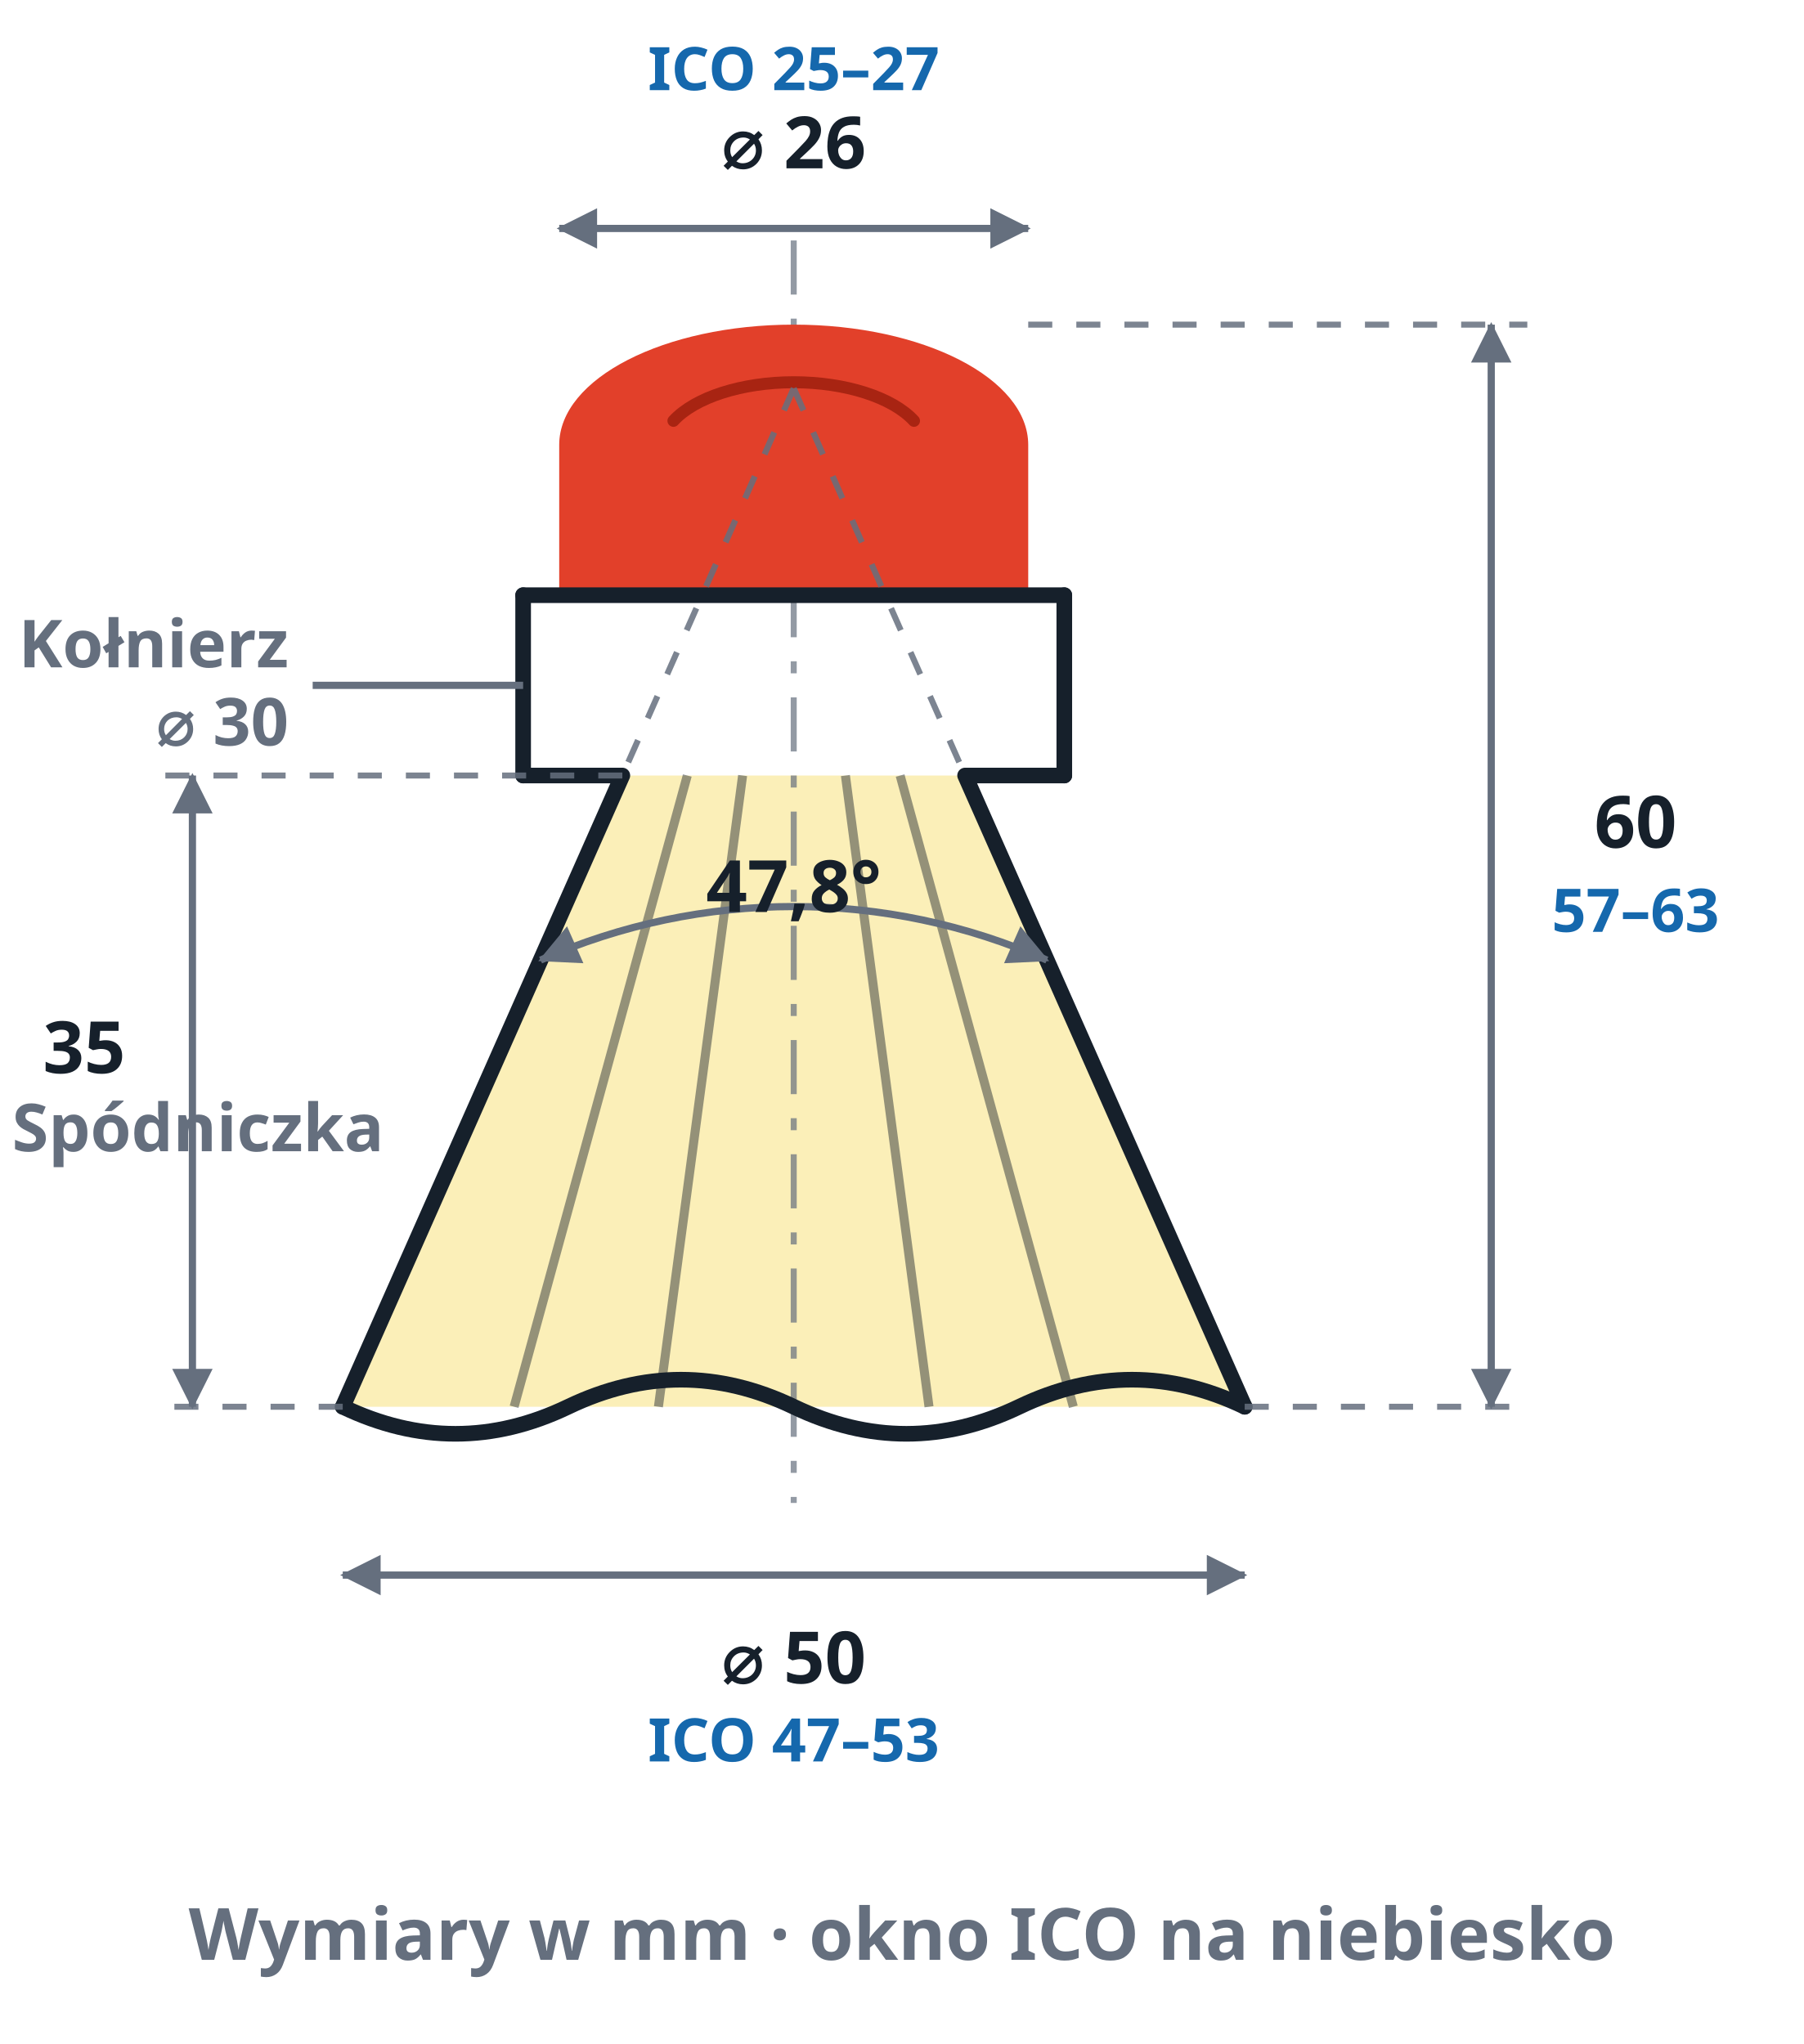
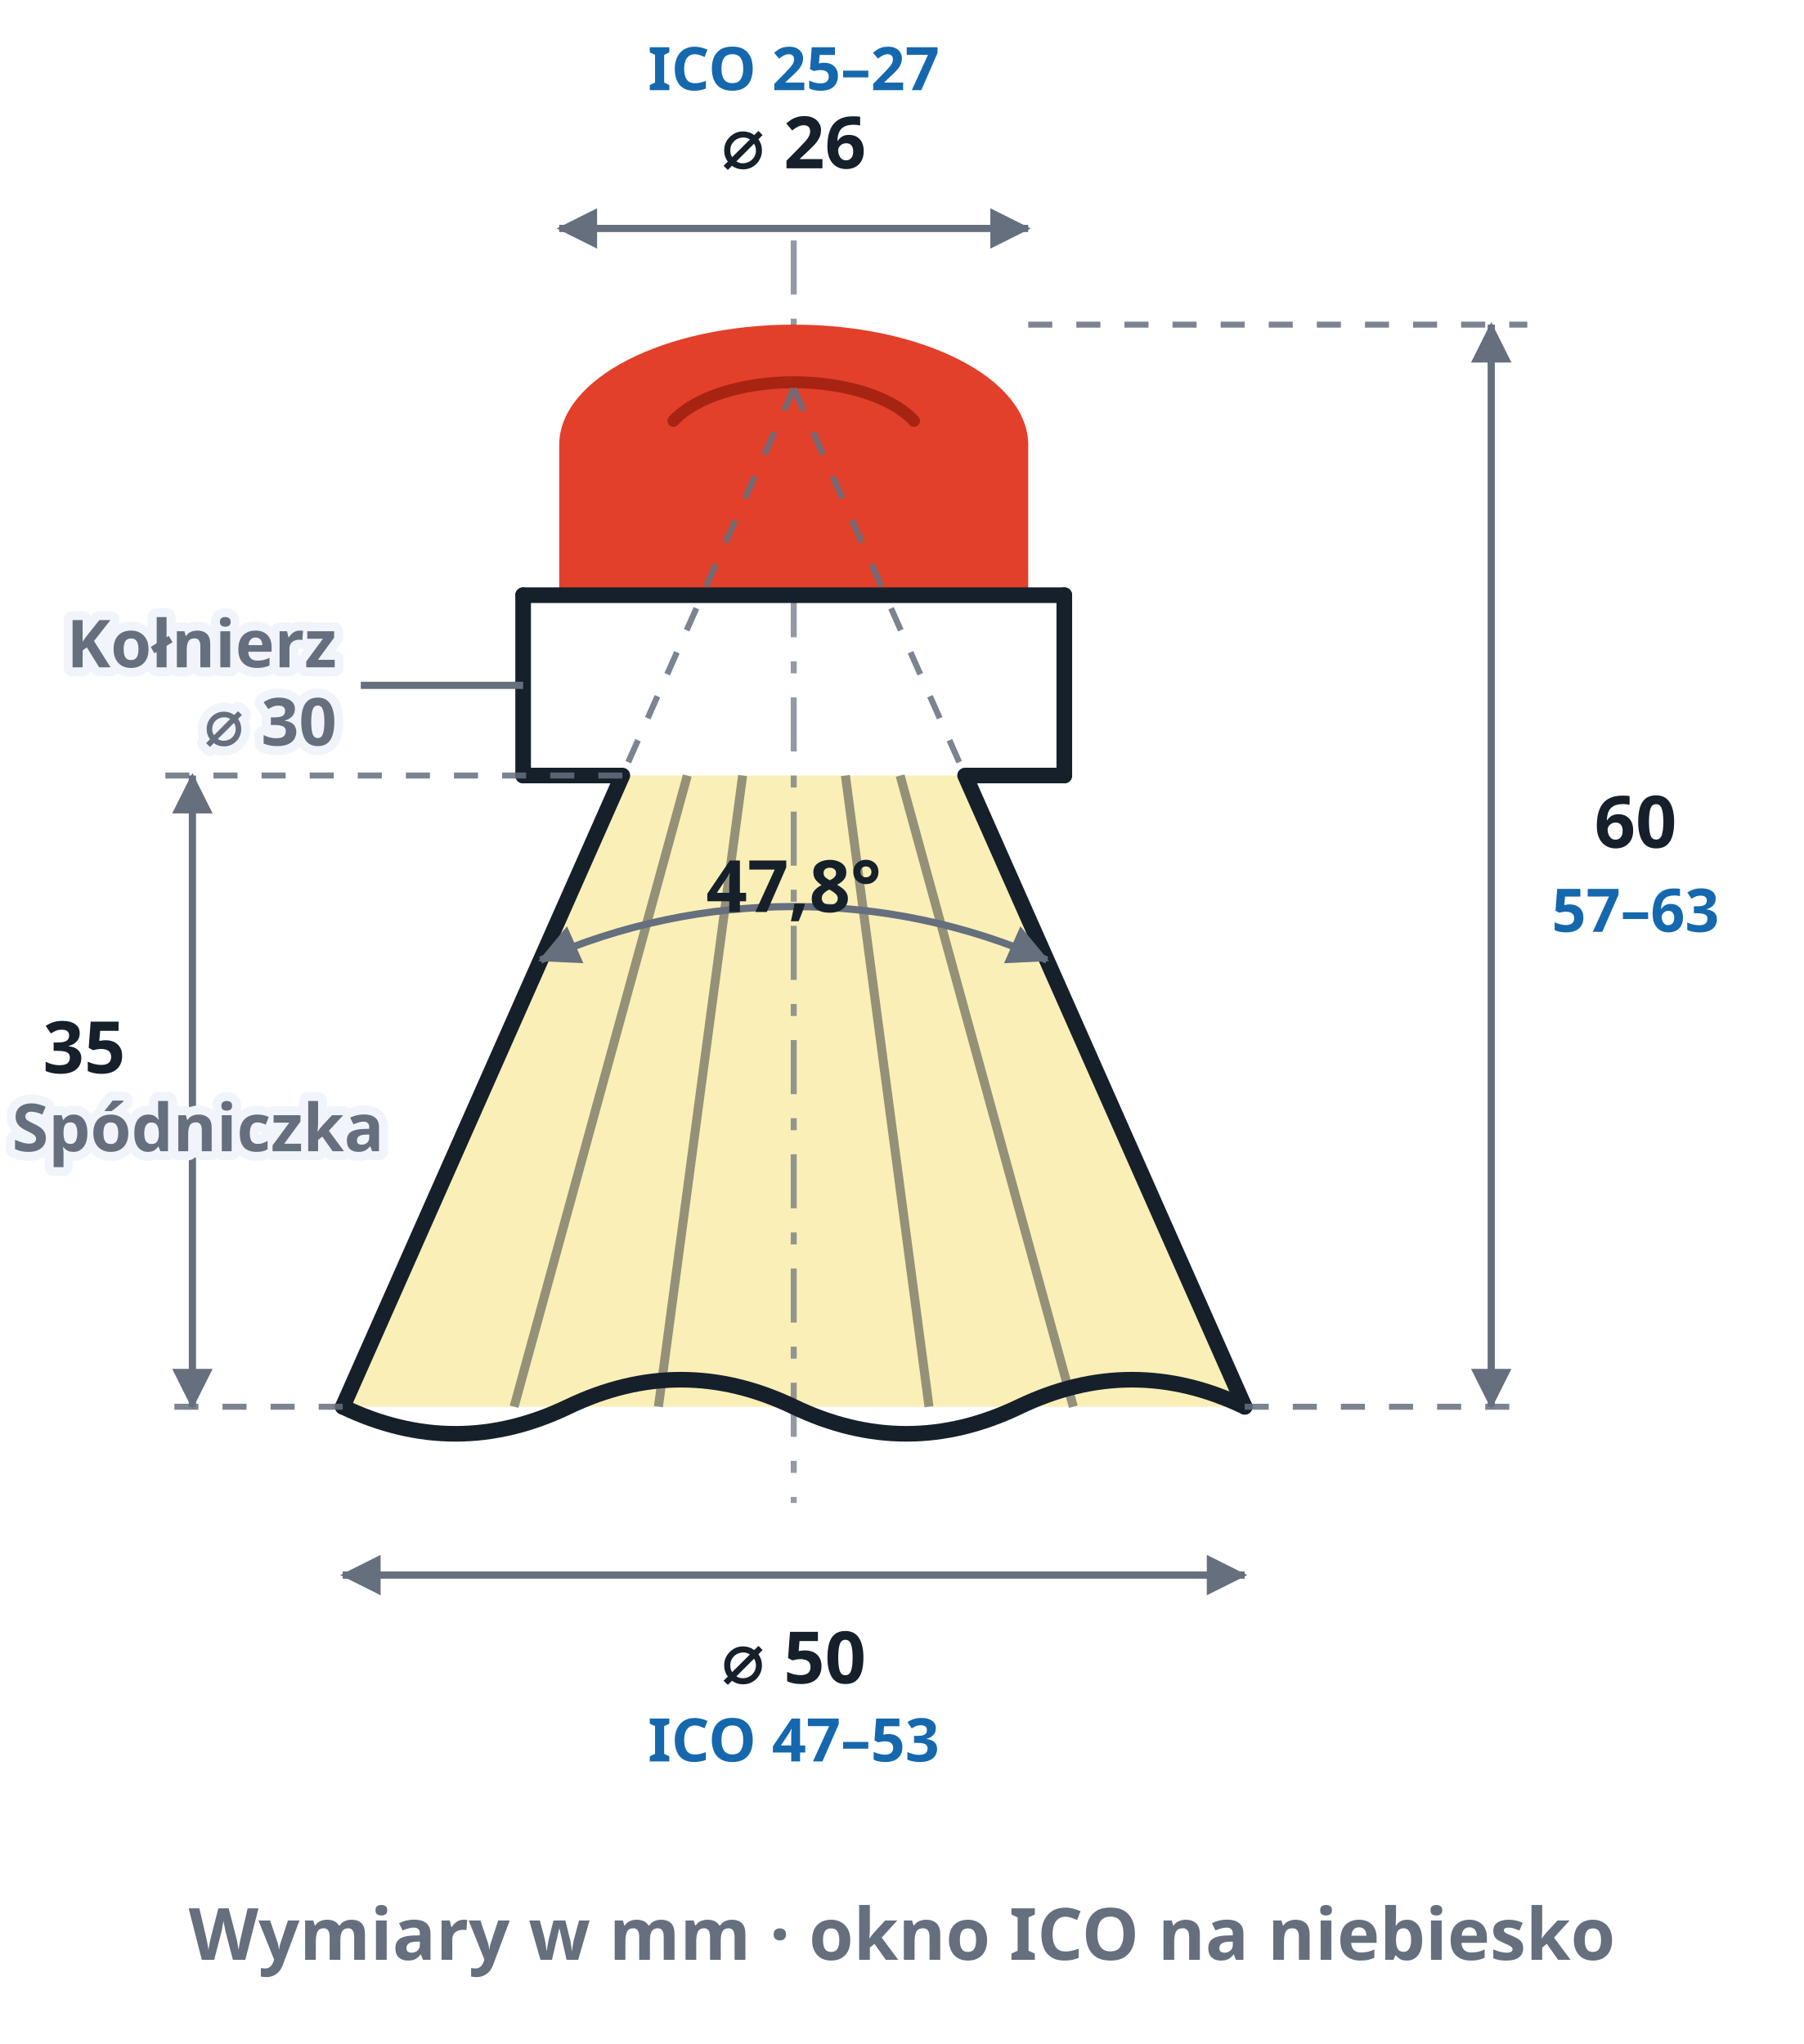
<svg xmlns="http://www.w3.org/2000/svg" viewBox="0 0 300 340" role="img" aria-label="Profil speedera z wymiarami w milimetrach: wysokość całkowita 60, główka 26, kołnierz 30 i otwór spódniczki 50 — każdy z dopuszczalnym oknem tolerancji ICO na niebiesko.">
  <style>
    .kontur{fill:none;stroke:var(--tinte,#16202b);stroke-width:2.6;stroke-linejoin:round;stroke-linecap:round}
    .schnitt{fill:var(--tinte,#16202b);opacity:.14}
    .kappe{fill:var(--speeder-kappe,#e2402a)}
    .kappenlinie{fill:none;stroke:var(--speeder-kappe-tief,#a82412);stroke-width:2;stroke-linecap:round}
    .stiel{fill:none;stroke:var(--tinte,#16202b);stroke-width:1.5;opacity:.45}
    .korbflaeche{fill:var(--speeder-korb,#f0c400);opacity:.28}
    .masz{fill:none;stroke:var(--tinte-3,#656f7e);stroke-width:1.2}
    .hilfslinie{fill:none;stroke:var(--tinte-3,#656f7e);stroke-width:1;stroke-dasharray:4 4;opacity:.85}
    .achse{fill:none;stroke:var(--tinte-3,#656f7e);stroke-width:1;stroke-dasharray:9 4 2 4;opacity:.7}
    .pfeil{fill:var(--tinte-3,#656f7e)}
    .maszzahl{fill:var(--tinte,#16202b);font:700 12px/1 system-ui,sans-serif;text-anchor:middle}
    .ico{fill:var(--primaer-tief,#1568ad);font:600 10px/1 system-ui,sans-serif;text-anchor:middle}
-     .teil{fill:var(--tinte-3,#656f7e);font:600 11px/1 system-ui,sans-serif}
-     .teilr{fill:var(--tinte-3,#656f7e);font:600 11px/1 system-ui,sans-serif;text-anchor:end}
+     .teil{fill:var(--tinte-3,#656f7e);font:600 11px/1 system-ui,sans-serif;paint-order:stroke;stroke:var(--flaeche-2,#f1f5fb);stroke-width:3;stroke-linejoin:round}
+     .teilr{fill:var(--tinte-3,#656f7e);font:600 11px/1 system-ui,sans-serif;text-anchor:end;paint-order:stroke;stroke:var(--flaeche-2,#f1f5fb);stroke-width:3;stroke-linejoin:round}
    .st{fill:var(--tinte-3,#656f7e);font:600 12px/1 system-ui,sans-serif;text-anchor:middle}
  </style>
  <defs>
    <marker id="mp" viewBox="0 0 10 10" markerWidth="7" markerHeight="7" refX="8.5" refY="5" orient="auto">
      <path d="M1,1 L9,5 L1,9 Z" class="pfeil" />
    </marker>
    <marker id="mp2" viewBox="0 0 10 10" markerWidth="7" markerHeight="7" refX="8.5" refY="5" orient="auto-start-reverse">
      <path d="M1,1 L9,5 L1,9 Z" class="pfeil" />
    </marker>
  </defs>
  <path class="korbflaeche" d="M103.5,129 L57,234 L207,234 L160.5,129 Z" />
  <path class="stiel" d="M114.3,129 L85.5,234" />
  <path class="stiel" d="M123.5,129 L109.5,234" />
  <path class="stiel" d="M140.6,129 L154.5,234" />
  <path class="stiel" d="M149.7,129 L178.5,234" />
  <path class="achse" d="M132,40 L132,250" />
  <path class="kappe" d="M93,99 L93,74 A39,20 0 0 1 171,74 L171,99 Z" />
  <path class="kappenlinie" d="M112,70 A22,11 0 0 1 152,70" />
  <path class="kontur" d="M87,99 L87,129 M177,99 L177,129" />
  <path class="kontur" d="M87,99 L177,99" />
  <path class="kontur" d="M87,129 L103.5,129 L57,234" />
  <path class="kontur" d="M177,129 L160.5,129 L207,234" />
  <path class="kontur" d="M57,234 q 18.75,9 37.5,0 q 18.75,-9 37.5,0 q 18.75,9 37.5,0 q 18.75,-9 37.5,0" />
  <path class="hilfslinie" d="M132,64.6 L103.5,129 M132,64.6 L160.5,129" />
  <path class="masz" d="M89.9,159.7 A104,104 0 0 1 174.1,159.7" marker-start="url(#mp2)" marker-end="url(#mp)" />
  <text class="maszzahl" x="132" y="151.7">47,8°</text>
  <path class="hilfslinie" d="M171,54 L254,54" />
  <path class="hilfslinie" d="M207,234 L254,234" />
  <path class="masz" d="M248,54 L248,234" marker-start="url(#mp2)" marker-end="url(#mp)" />
  <text class="maszzahl" x="272" y="141">60</text>
  <text class="ico" x="272" y="155">57–63</text>
  <path class="masz" d="M93,38 L171,38" marker-start="url(#mp2)" marker-end="url(#mp)" />
  <text class="maszzahl" x="132" y="28">⌀ 26</text>
  <text class="ico" x="132" y="15">ICO 25–27</text>
  <path class="masz" d="M57,262 L207,262" marker-start="url(#mp2)" marker-end="url(#mp)" />
  <text class="maszzahl" x="132" y="280">⌀ 50</text>
  <text class="ico" x="132" y="293">ICO 47–53</text>
-   <path class="masz" d="M87,114 L52,114" />
-   <text class="teilr" x="48" y="111">Kołnierz</text>
-   <text class="teilr" x="48" y="124">⌀ 30</text>
+   <path class="masz" d="M87,114 L60,114" />
+   <text class="teilr" x="56" y="111">Kołnierz</text>
+   <text class="teilr" x="56" y="124">⌀ 30</text>
  <path class="hilfslinie" d="M103.5,129 L26,129" />
  <path class="hilfslinie" d="M57,234 L26,234" />
  <path class="masz" d="M32,129 L32,234" marker-start="url(#mp2)" marker-end="url(#mp)" />
  <text class="maszzahl" x="14" y="178.5">35</text>
  <text class="teil" x="2" y="191.5">Spódniczka</text>
  <text class="st" x="150" y="326">Wymiary w mm · okno ICO na niebiesko</text>
</svg>
